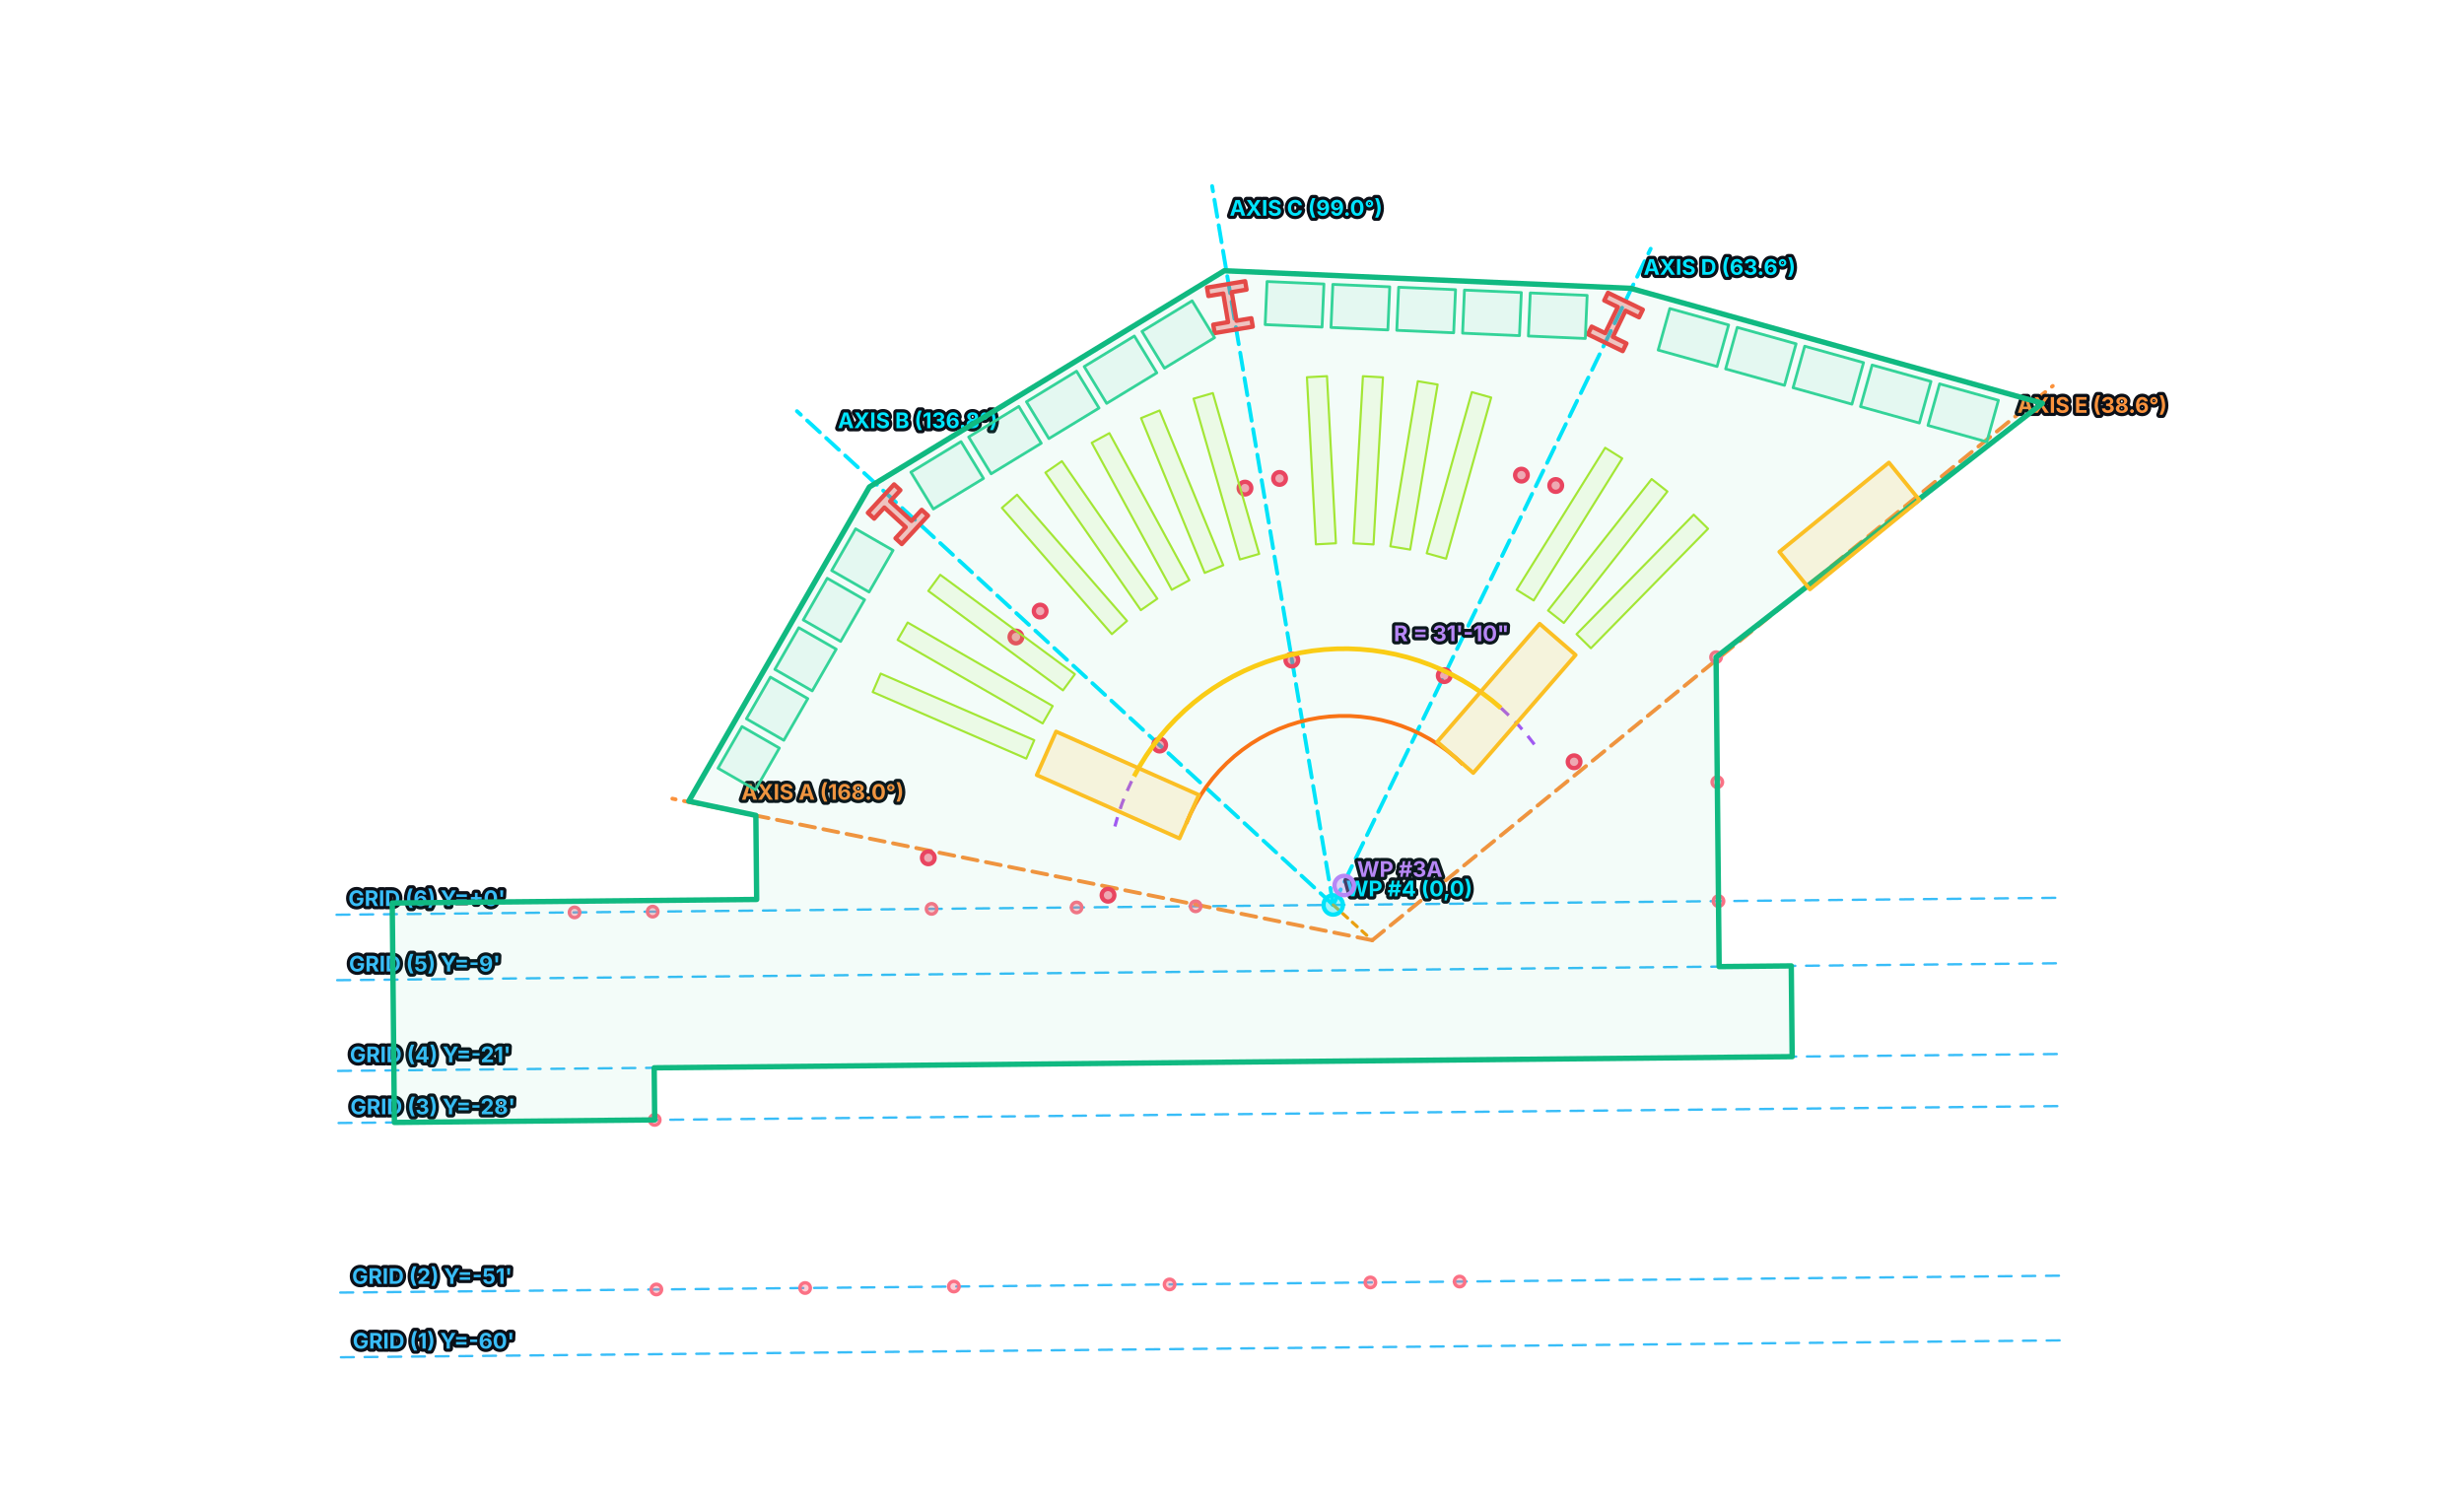
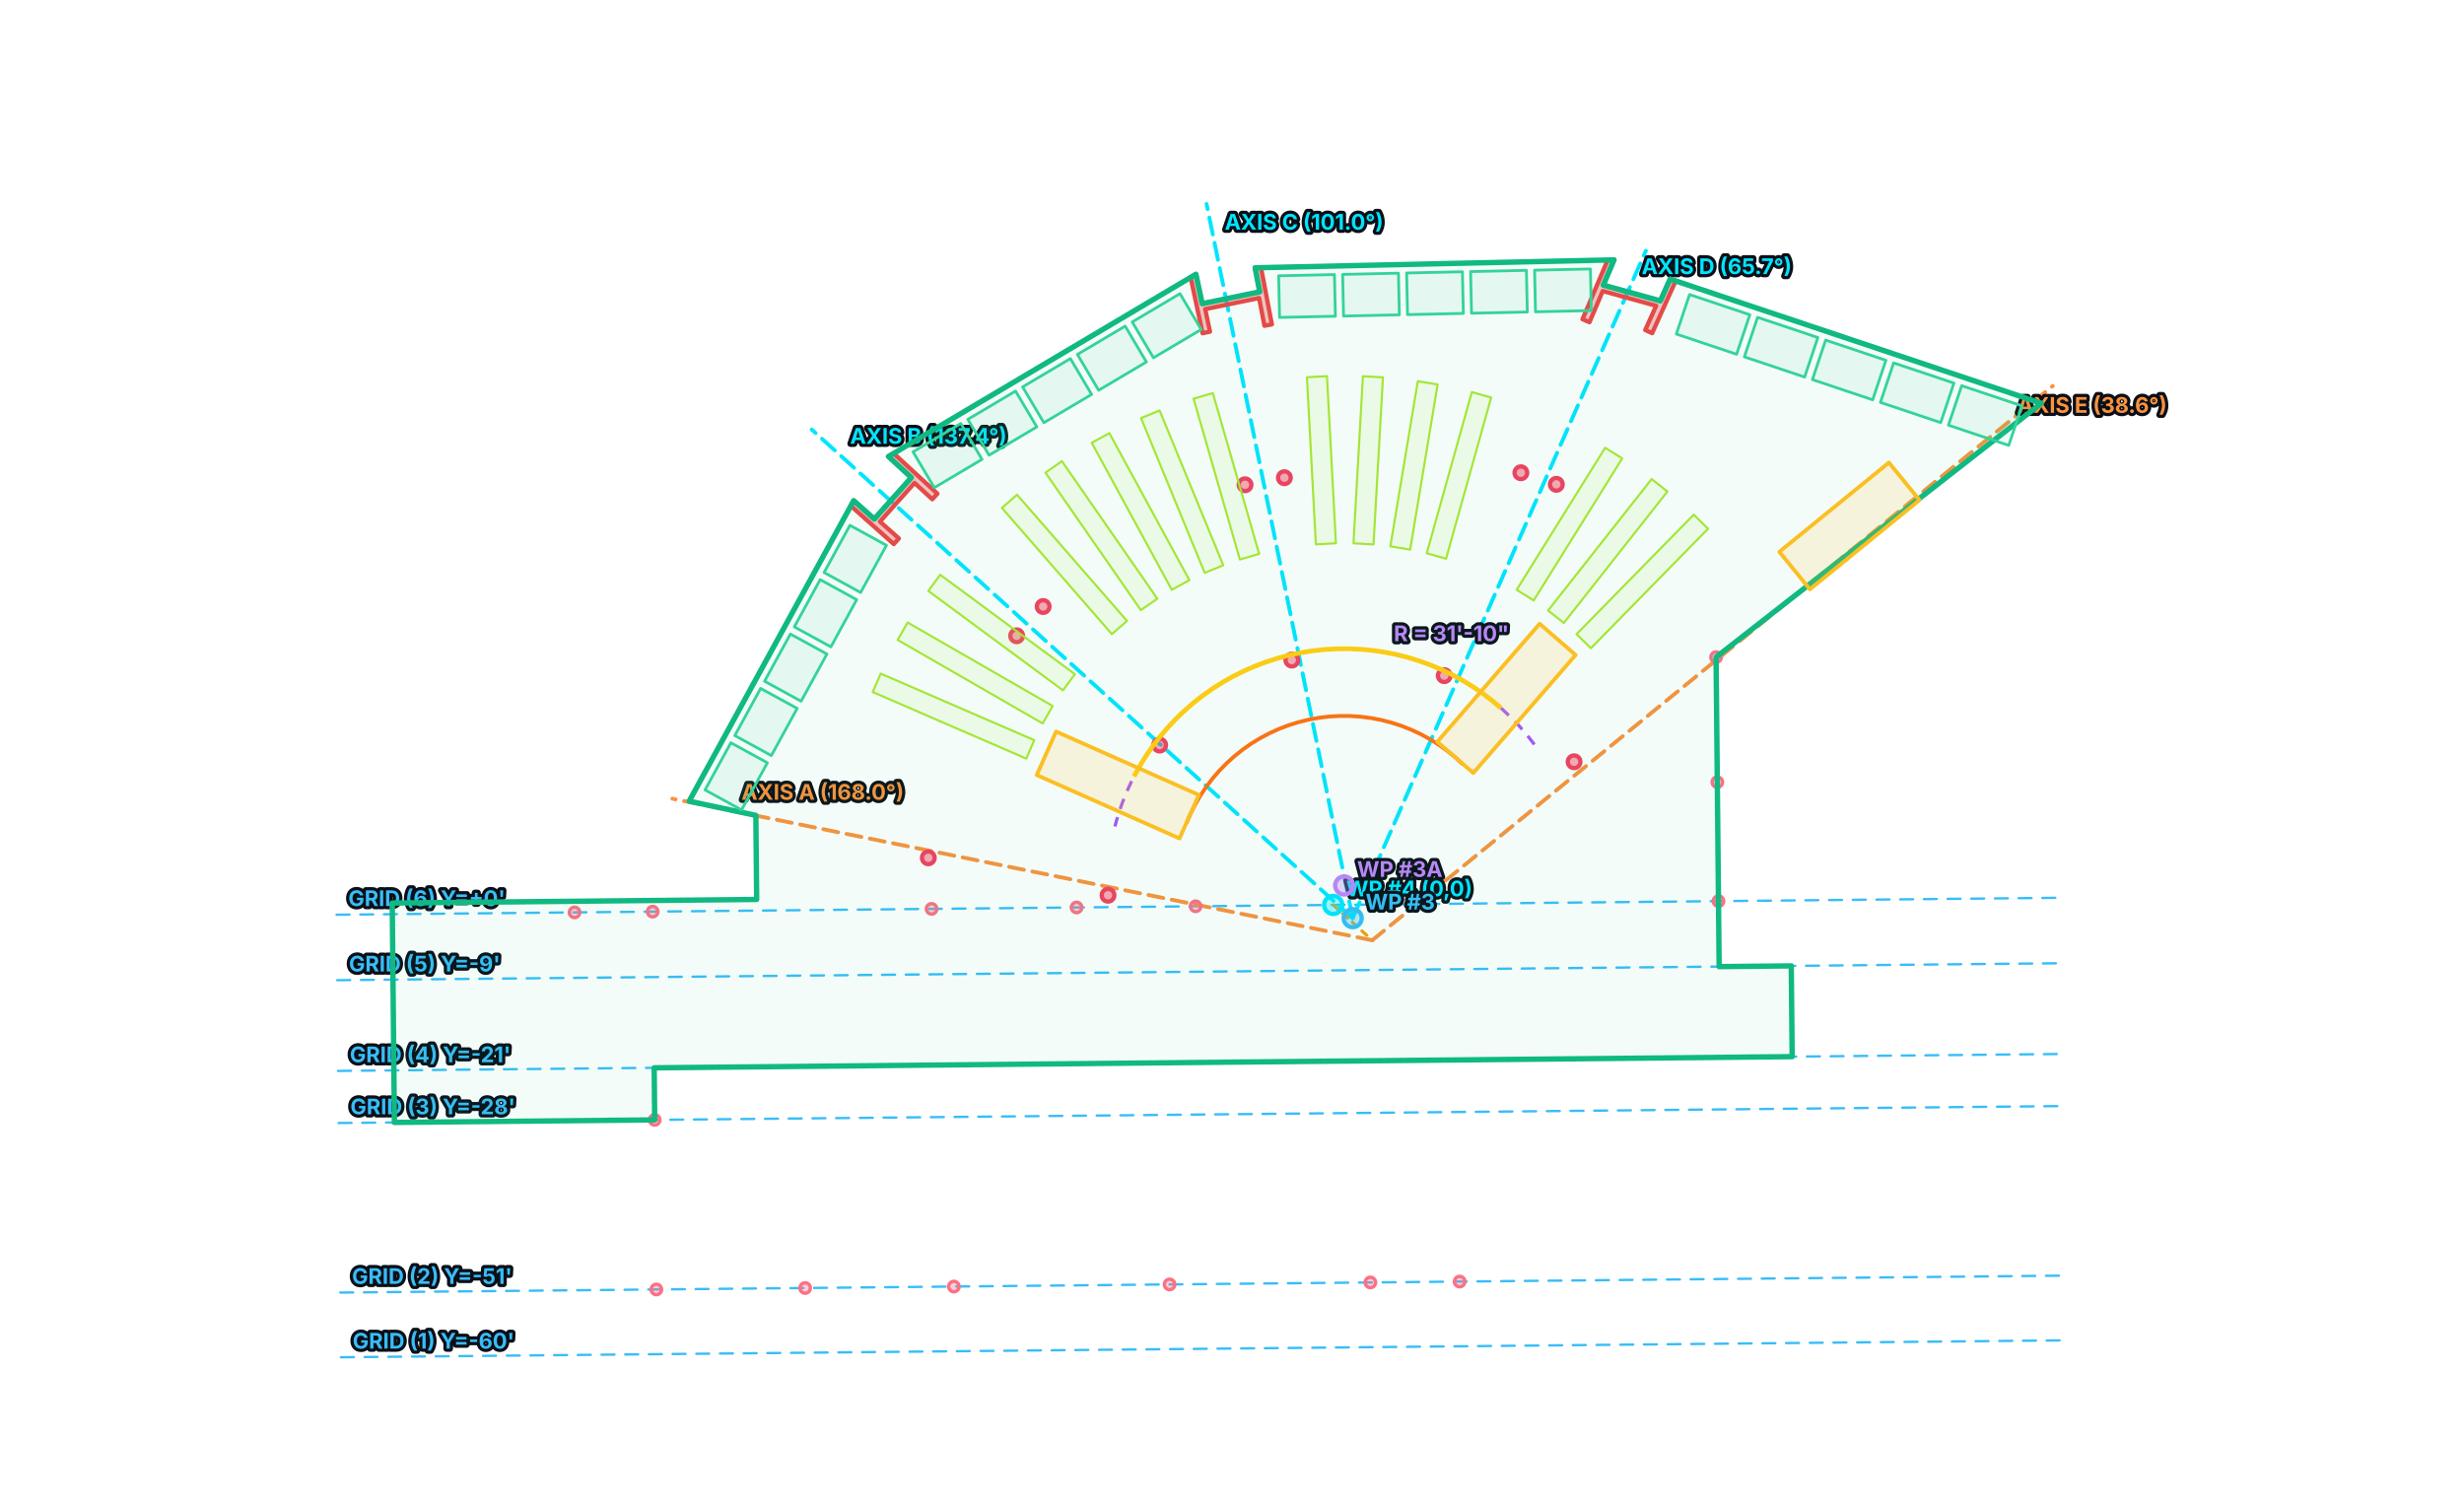
<svg xmlns="http://www.w3.org/2000/svg" viewBox="0 0 1144 700" width="1144" height="700" class="aalto-vector-svg">
  <g class="vec-layer" data-layer="regulating">
    <line x1="156.26" y1="424.69" x2="957.41" y2="416.81" stroke="#38bdf8" stroke-width="1.1" stroke-dasharray="6,5" stroke-linecap="round" />
    <text x="161.71" y="420.65" fill="#38bdf8" font-family="Inter, monospace, sans-serif" font-size="10" font-weight="700" paint-order="stroke" stroke="#0b0f17" stroke-width="3" stroke-linejoin="round">GRID (6) Y=+0'</text>
    <line x1="156.56" y1="455.08" x2="957.71" y2="447.20" stroke="#38bdf8" stroke-width="1.1" stroke-dasharray="6,5" stroke-linecap="round" />
    <text x="162.01" y="451.04" fill="#38bdf8" font-family="Inter, monospace, sans-serif" font-size="10" font-weight="700" paint-order="stroke" stroke="#0b0f17" stroke-width="3" stroke-linejoin="round">GRID (5) Y=-9'</text>
    <line x1="156.97" y1="497.20" x2="958.12" y2="489.33" stroke="#38bdf8" stroke-width="1.1" stroke-dasharray="6,5" stroke-linecap="round" />
    <text x="162.42" y="493.17" fill="#38bdf8" font-family="Inter, monospace, sans-serif" font-size="10" font-weight="700" paint-order="stroke" stroke="#0b0f17" stroke-width="3" stroke-linejoin="round">GRID (4) Y=-21'</text>
    <line x1="157.21" y1="521.38" x2="958.36" y2="513.51" stroke="#38bdf8" stroke-width="1.1" stroke-dasharray="6,5" stroke-linecap="round" />
    <text x="162.66" y="517.34" fill="#38bdf8" font-family="Inter, monospace, sans-serif" font-size="10" font-weight="700" paint-order="stroke" stroke="#0b0f17" stroke-width="3" stroke-linejoin="round">GRID (3) Y=-28'</text>
    <line x1="157.98" y1="600.11" x2="959.13" y2="592.24" stroke="#38bdf8" stroke-width="1.1" stroke-dasharray="6,5" stroke-linecap="round" />
    <text x="163.43" y="596.08" fill="#38bdf8" font-family="Inter, monospace, sans-serif" font-size="10" font-weight="700" paint-order="stroke" stroke="#0b0f17" stroke-width="3" stroke-linejoin="round">GRID (2) Y=-51'</text>
    <line x1="158.28" y1="630.15" x2="959.43" y2="622.28" stroke="#38bdf8" stroke-width="1.1" stroke-dasharray="6,5" stroke-linecap="round" />
    <text x="163.73" y="626.12" fill="#38bdf8" font-family="Inter, monospace, sans-serif" font-size="10" font-weight="700" paint-order="stroke" stroke="#0b0f17" stroke-width="3" stroke-linejoin="round">GRID (1) Y=-60'</text>
-     <line x1="618.99" y1="420.14" x2="370.02" y2="190.90" stroke="#00e5ff" stroke-width="1.8" stroke-dasharray="8,4" stroke-linecap="round" />
-     <text x="388.99" y="198.77" fill="#00e5ff" font-family="Inter, monospace, sans-serif" font-size="10" font-weight="700" paint-order="stroke" stroke="#0b0f17" stroke-width="3" stroke-linejoin="round">AXIS B (136.8°)</text>
-     <line x1="618.99" y1="420.14" x2="562.77" y2="86.41" stroke="#00e5ff" stroke-width="1.8" stroke-dasharray="8,4" stroke-linecap="round" />
-     <text x="570.92" y="100.14" fill="#00e5ff" font-family="Inter, monospace, sans-serif" font-size="10" font-weight="700" paint-order="stroke" stroke="#0b0f17" stroke-width="3" stroke-linejoin="round">AXIS C (99.0°)</text>
-     <line x1="618.99" y1="420.14" x2="766.38" y2="115.49" stroke="#00e5ff" stroke-width="1.8" stroke-dasharray="8,4" stroke-linecap="round" />
-     <text x="763.11" y="127.58" fill="#00e5ff" font-family="Inter, monospace, sans-serif" font-size="10" font-weight="700" paint-order="stroke" stroke="#0b0f17" stroke-width="3" stroke-linejoin="round">AXIS D (63.6°)</text>
+     <line x1="628.03" y1="426.27" x2="376.87" y2="199.43" stroke="#00e5ff" stroke-width="1.8" stroke-dasharray="8,4" stroke-linecap="round" />
+     <text x="394.68" y="206.00" fill="#00e5ff" font-family="Inter, monospace, sans-serif" font-size="10" font-weight="700" paint-order="stroke" stroke="#0b0f17" stroke-width="3" stroke-linejoin="round">AXIS B (137.4°)</text>
+     <line x1="628.03" y1="426.27" x2="560.19" y2="94.70" stroke="#00e5ff" stroke-width="1.8" stroke-dasharray="8,4" stroke-linecap="round" />
+     <text x="568.65" y="106.62" fill="#00e5ff" font-family="Inter, monospace, sans-serif" font-size="10" font-weight="700" paint-order="stroke" stroke="#0b0f17" stroke-width="3" stroke-linejoin="round">AXIS C (101.0°)</text>
+     <line x1="628.03" y1="426.27" x2="764.15" y2="116.42" stroke="#00e5ff" stroke-width="1.8" stroke-dasharray="8,4" stroke-linecap="round" />
+     <text x="762.21" y="127.23" fill="#00e5ff" font-family="Inter, monospace, sans-serif" font-size="10" font-weight="700" paint-order="stroke" stroke="#0b0f17" stroke-width="3" stroke-linejoin="round">AXIS D (65.7°)</text>
    <line x1="618.99" y1="420.14" x2="637.11" y2="436.54" stroke="#f59e0b" stroke-width="1.5" stroke-dasharray="3,3" stroke-linecap="round" />
    <line x1="637.11" y1="436.54" x2="312.17" y2="370.80" stroke="#fb923c" stroke-width="1.8" stroke-dasharray="7,4" stroke-linecap="round" />
    <text x="344.24" y="371.28" fill="#fb923c" font-family="Inter, monospace, sans-serif" font-size="10" font-weight="700" paint-order="stroke" stroke="#0b0f17" stroke-width="3" stroke-linejoin="round">AXIS A (168.0°)</text>
    <line x1="637.11" y1="436.54" x2="953.07" y2="179.19" stroke="#fb923c" stroke-width="1.8" stroke-dasharray="7,4" stroke-linecap="round" />
    <text x="936.65" y="191.64" fill="#fb923c" font-family="Inter, monospace, sans-serif" font-size="10" font-weight="700" paint-order="stroke" stroke="#0b0f17" stroke-width="3" stroke-linejoin="round">AXIS E (38.6°)</text>
    <polyline points="712.38,345.62 708.92,341.19 705.23,336.94 701.33,332.89 697.23,329.04 692.93,325.41 688.46,322.00 683.82,318.82 679.02,315.89 674.08,313.20 669.00,310.77 663.81,308.61 658.52,306.71 653.13,305.09 647.67,303.74 642.15,302.67 636.58,301.89 630.98,301.39 625.36,301.18 619.73,301.26 614.12,301.63 608.53,302.28 602.99,303.22 597.50,304.44 592.07,305.94 586.74,307.71 581.50,309.76 576.37,312.07 571.37,314.64 566.50,317.46 561.79,320.53 557.24,323.84 552.86,327.37 548.67,331.12 544.68,335.08 540.89,339.24 537.33,343.59 533.99,348.12 530.88,352.81 528.02,357.65 525.41,362.64 523.06,367.75 520.98,372.97 519.16,378.29 517.62,383.70" fill="none" stroke="#a855f7" stroke-width="1.5" stroke-dasharray="5,4" stroke-linejoin="round" />
    <text x="647.11" y="297.67" fill="#c084fc" font-family="Inter, monospace, sans-serif" font-size="10" font-weight="700" paint-order="stroke" stroke="#0b0f17" stroke-width="3" stroke-linejoin="round">R = 31'-10"</text>
-     <circle cx="618.99" cy="420.14" r="4.50" fill="#00e5ff" fill-opacity="0.35" stroke="#00e5ff" stroke-width="2.0" />
+     <circle cx="618.99" cy="420.14" r="4.20" fill="#00e5ff" fill-opacity="0.35" stroke="#00e5ff" stroke-width="2.0" />
    <text x="624.99" y="416.14" fill="#00e5ff" font-family="Inter, monospace, sans-serif" font-size="10" font-weight="700" paint-order="stroke" stroke="#0b0f17" stroke-width="3" stroke-linejoin="round">WP #4 (0,0)</text>
-     <circle cx="624.08" cy="411.11" r="4.50" fill="#c084fc" fill-opacity="0.35" stroke="#c084fc" stroke-width="2.0" />
+     <circle cx="628.03" cy="426.27" r="4.20" fill="#38bdf8" fill-opacity="0.35" stroke="#38bdf8" stroke-width="2.0" />
+     <text x="634.03" y="422.27" fill="#38bdf8" font-family="Inter, monospace, sans-serif" font-size="10" font-weight="700" paint-order="stroke" stroke="#0b0f17" stroke-width="3" stroke-linejoin="round">WP #3</text>
+     <circle cx="624.08" cy="411.11" r="4.20" fill="#c084fc" fill-opacity="0.35" stroke="#c084fc" stroke-width="2.0" />
    <text x="630.08" y="407.11" fill="#c084fc" font-family="Inter, monospace, sans-serif" font-size="10" font-weight="700" paint-order="stroke" stroke="#0b0f17" stroke-width="3" stroke-linejoin="round">WP #3A</text>
  </g>
  <g class="vec-layer" data-layer="structure">
-     <polygon points="402.94,238.10 415.11,224.88 418.03,227.57 413.29,232.72 423.20,241.84 427.94,236.70 430.86,239.39 418.69,252.60 415.77,249.91 420.51,244.76 410.60,235.64 405.86,240.79" fill="#ef4444" fill-opacity="0.32" stroke="#ef4444" stroke-width="2.0" stroke-linejoin="round" />
-     <polygon points="560.39,133.53 578.10,130.55 578.76,134.47 571.86,135.63 574.10,148.91 580.99,147.75 581.65,151.66 563.95,154.65 563.29,150.73 570.18,149.57 567.94,136.29 561.05,137.45" fill="#ef4444" fill-opacity="0.32" stroke="#ef4444" stroke-width="2.0" stroke-linejoin="round" />
-     <polygon points="746.56,135.93 762.73,143.75 761.00,147.32 754.70,144.28 748.84,156.40 755.13,159.45 753.40,163.02 737.24,155.20 738.97,151.63 745.26,154.67 751.13,142.55 744.83,139.50" fill="#ef4444" fill-opacity="0.32" stroke="#ef4444" stroke-width="2.0" stroke-linejoin="round" />
+     <polygon points="395.02,234.87 396.35,232.45 405.93,240.96 423.12,221.72 412.49,211.93 414.91,210.50 435.22,229.20 432.84,231.79 424.60,224.21 408.55,242.18 417.32,249.98 414.98,252.61" fill="#ef4444" fill-opacity="0.32" stroke="#ef4444" stroke-width="2.0" stroke-linejoin="round" />
+     <polygon points="552.80,128.78 555.24,127.33 558.16,140.99 584.88,135.50 582.73,124.32 585.46,124.26 590.51,150.59 587.06,151.25 584.59,138.38 559.55,143.52 561.78,153.98 558.34,154.71" fill="#ef4444" fill-opacity="0.32" stroke="#ef4444" stroke-width="2.0" stroke-linejoin="round" />
+     <polygon points="746.42,120.72 749.38,120.66 744.40,132.37 770.87,139.68 775.43,129.56 777.99,130.42 767.08,154.67 763.86,153.22 768.93,141.98 744.12,135.13 737.98,149.59 734.74,148.21" fill="#ef4444" fill-opacity="0.32" stroke="#ef4444" stroke-width="2.0" stroke-linejoin="round" />
    <circle cx="514.44" cy="415.64" r="2.94" fill="#f43f5e" fill-opacity="0.45" stroke="#f43f5e" stroke-width="2.0" />
    <circle cx="538.41" cy="345.92" r="2.94" fill="#f43f5e" fill-opacity="0.45" stroke="#f43f5e" stroke-width="2.0" />
    <circle cx="599.78" cy="306.46" r="2.94" fill="#f43f5e" fill-opacity="0.45" stroke="#f43f5e" stroke-width="2.0" />
    <circle cx="670.54" cy="313.68" r="2.94" fill="#f43f5e" fill-opacity="0.45" stroke="#f43f5e" stroke-width="2.0" />
    <circle cx="730.82" cy="353.67" r="2.94" fill="#f43f5e" fill-opacity="0.45" stroke="#f43f5e" stroke-width="2.0" />
    <circle cx="431.00" cy="398.26" r="2.94" fill="#f43f5e" fill-opacity="0.45" stroke="#f43f5e" stroke-width="2.0" />
-     <circle cx="471.68" cy="295.74" r="2.94" fill="#f43f5e" fill-opacity="0.45" stroke="#f43f5e" stroke-width="2.0" />
-     <circle cx="482.93" cy="283.71" r="2.94" fill="#f43f5e" fill-opacity="0.45" stroke="#f43f5e" stroke-width="2.0" />
-     <circle cx="578.03" cy="226.62" r="2.94" fill="#f43f5e" fill-opacity="0.45" stroke="#f43f5e" stroke-width="2.0" />
-     <circle cx="594.08" cy="222.12" r="2.94" fill="#f43f5e" fill-opacity="0.45" stroke="#f43f5e" stroke-width="2.0" />
-     <circle cx="706.37" cy="220.60" r="2.94" fill="#f43f5e" fill-opacity="0.45" stroke="#f43f5e" stroke-width="2.0" />
-     <circle cx="722.31" cy="225.41" r="2.94" fill="#f43f5e" fill-opacity="0.45" stroke="#f43f5e" stroke-width="2.0" />
+     <circle cx="472.02" cy="295.18" r="2.94" fill="#f43f5e" fill-opacity="0.45" stroke="#f43f5e" stroke-width="2.0" />
+     <circle cx="484.32" cy="281.59" r="2.94" fill="#f43f5e" fill-opacity="0.45" stroke="#f43f5e" stroke-width="2.0" />
+     <circle cx="578.05" cy="225.07" r="2.94" fill="#f43f5e" fill-opacity="0.45" stroke="#f43f5e" stroke-width="2.0" />
+     <circle cx="596.32" cy="221.78" r="2.94" fill="#f43f5e" fill-opacity="0.45" stroke="#f43f5e" stroke-width="2.0" />
+     <circle cx="706.12" cy="219.49" r="2.94" fill="#f43f5e" fill-opacity="0.45" stroke="#f43f5e" stroke-width="2.0" />
+     <circle cx="722.58" cy="224.86" r="2.94" fill="#f43f5e" fill-opacity="0.45" stroke="#f43f5e" stroke-width="2.0" />
    <circle cx="266.76" cy="423.60" r="2.42" fill="#fb7185" fill-opacity="0.35" stroke="#fb7185" stroke-width="1.6" />
    <circle cx="303.02" cy="423.24" r="2.42" fill="#fb7185" fill-opacity="0.35" stroke="#fb7185" stroke-width="1.6" />
    <circle cx="432.52" cy="421.97" r="2.42" fill="#fb7185" fill-opacity="0.35" stroke="#fb7185" stroke-width="1.6" />
    <circle cx="499.85" cy="421.31" r="2.42" fill="#fb7185" fill-opacity="0.35" stroke="#fb7185" stroke-width="1.6" />
    <circle cx="555.11" cy="420.77" r="2.42" fill="#fb7185" fill-opacity="0.35" stroke="#fb7185" stroke-width="1.6" />
    <circle cx="303.97" cy="519.94" r="2.42" fill="#fb7185" fill-opacity="0.35" stroke="#fb7185" stroke-width="1.6" />
    <circle cx="304.74" cy="598.67" r="2.42" fill="#fb7185" fill-opacity="0.35" stroke="#fb7185" stroke-width="1.6" />
    <circle cx="373.81" cy="597.99" r="2.42" fill="#fb7185" fill-opacity="0.35" stroke="#fb7185" stroke-width="1.6" />
    <circle cx="442.87" cy="597.31" r="2.42" fill="#fb7185" fill-opacity="0.35" stroke="#fb7185" stroke-width="1.6" />
    <circle cx="543.02" cy="596.33" r="2.42" fill="#fb7185" fill-opacity="0.35" stroke="#fb7185" stroke-width="1.6" />
    <circle cx="636.25" cy="595.41" r="2.42" fill="#fb7185" fill-opacity="0.35" stroke="#fb7185" stroke-width="1.6" />
    <circle cx="677.69" cy="595.00" r="2.42" fill="#fb7185" fill-opacity="0.35" stroke="#fb7185" stroke-width="1.6" />
    <circle cx="797.87" cy="418.38" r="2.42" fill="#fb7185" fill-opacity="0.35" stroke="#fb7185" stroke-width="1.6" />
    <circle cx="797.32" cy="363.13" r="2.42" fill="#fb7185" fill-opacity="0.35" stroke="#fb7185" stroke-width="1.6" />
    <circle cx="796.75" cy="305.12" r="2.42" fill="#fb7185" fill-opacity="0.35" stroke="#fb7185" stroke-width="1.6" />
  </g>
  <g class="vec-layer" data-layer="walls">
-     <polygon points="319.78,371.97 403.65,226.09 568.44,125.70 757.08,133.86 948.24,187.24 796.75,305.12 798.17,448.77 831.66,448.44 832.08,490.57 303.73,495.76 303.97,519.94 183.11,521.12 182.11,419.25 351.31,417.59 350.93,378.57" fill="#10b981" fill-opacity="0.05" stroke="#10b981" stroke-width="2.5" stroke-linejoin="round" />
-     <polygon points="333.36,356.67 344.49,337.31 361.85,347.30 350.72,366.65" fill="#34d399" fill-opacity="0.08" stroke="#34d399" stroke-width="1.3" stroke-linejoin="round" />
-     <polygon points="346.55,333.72 357.68,314.37 375.05,324.35 363.92,343.70" fill="#34d399" fill-opacity="0.08" stroke="#34d399" stroke-width="1.3" stroke-linejoin="round" />
-     <polygon points="359.75,310.77 370.87,291.42 388.24,301.40 377.11,320.76" fill="#34d399" fill-opacity="0.08" stroke="#34d399" stroke-width="1.3" stroke-linejoin="round" />
-     <polygon points="372.94,287.83 384.07,268.47 401.43,278.45 390.30,297.81" fill="#34d399" fill-opacity="0.08" stroke="#34d399" stroke-width="1.3" stroke-linejoin="round" />
-     <polygon points="386.13,264.88 397.26,245.52 414.63,255.51 403.50,274.86" fill="#34d399" fill-opacity="0.08" stroke="#34d399" stroke-width="1.3" stroke-linejoin="round" />
-     <polygon points="422.91,219.21 446.20,205.03 456.62,222.13 433.34,236.32" fill="#34d399" fill-opacity="0.08" stroke="#34d399" stroke-width="1.3" stroke-linejoin="round" />
-     <polygon points="449.74,202.87 473.02,188.69 483.44,205.79 460.16,219.98" fill="#34d399" fill-opacity="0.08" stroke="#34d399" stroke-width="1.3" stroke-linejoin="round" />
-     <polygon points="476.56,186.53 499.84,172.34 510.26,189.45 486.98,203.63" fill="#34d399" fill-opacity="0.08" stroke="#34d399" stroke-width="1.3" stroke-linejoin="round" />
-     <polygon points="503.38,170.19 526.67,156.00 537.09,173.11 513.80,187.29" fill="#34d399" fill-opacity="0.08" stroke="#34d399" stroke-width="1.3" stroke-linejoin="round" />
-     <polygon points="530.20,153.85 553.49,139.66 563.91,156.77 540.63,170.95" fill="#34d399" fill-opacity="0.08" stroke="#34d399" stroke-width="1.3" stroke-linejoin="round" />
-     <polygon points="588.27,130.71 614.68,131.85 613.82,151.86 587.40,150.72" fill="#34d399" fill-opacity="0.08" stroke="#34d399" stroke-width="1.3" stroke-linejoin="round" />
-     <polygon points="618.82,132.03 645.23,133.17 644.37,153.18 617.96,152.04" fill="#34d399" fill-opacity="0.08" stroke="#34d399" stroke-width="1.3" stroke-linejoin="round" />
-     <polygon points="649.37,133.35 675.79,134.49 674.92,154.51 648.51,153.36" fill="#34d399" fill-opacity="0.08" stroke="#34d399" stroke-width="1.3" stroke-linejoin="round" />
-     <polygon points="679.93,134.67 706.34,135.82 705.47,155.83 679.06,154.68" fill="#34d399" fill-opacity="0.08" stroke="#34d399" stroke-width="1.3" stroke-linejoin="round" />
-     <polygon points="710.48,136.00 736.89,137.14 736.03,157.15 709.61,156.01" fill="#34d399" fill-opacity="0.08" stroke="#34d399" stroke-width="1.3" stroke-linejoin="round" />
-     <polygon points="775.26,143.24 802.58,150.87 797.20,170.16 769.87,162.53" fill="#34d399" fill-opacity="0.08" stroke="#34d399" stroke-width="1.3" stroke-linejoin="round" />
-     <polygon points="806.57,151.99 833.90,159.62 828.51,178.91 801.19,171.28" fill="#34d399" fill-opacity="0.08" stroke="#34d399" stroke-width="1.3" stroke-linejoin="round" />
-     <polygon points="837.89,160.73 865.21,168.36 859.82,187.65 832.50,180.02" fill="#34d399" fill-opacity="0.08" stroke="#34d399" stroke-width="1.3" stroke-linejoin="round" />
-     <polygon points="869.20,169.47 896.52,177.10 891.14,196.39 863.81,188.77" fill="#34d399" fill-opacity="0.08" stroke="#34d399" stroke-width="1.3" stroke-linejoin="round" />
-     <polygon points="900.52,178.22 927.84,185.85 922.45,205.14 895.13,197.51" fill="#34d399" fill-opacity="0.08" stroke="#34d399" stroke-width="1.3" stroke-linejoin="round" />
+     <polygon points="319.96,371.97 395.02,234.87 396.35,232.45 405.93,240.96 423.12,221.72 412.49,211.93 414.91,210.50 552.80,128.78 555.24,127.33 558.16,140.99 584.88,135.50 582.73,124.32 585.46,124.26 746.42,120.72 749.38,120.66 744.40,132.37 770.87,139.68 775.43,129.56 777.99,130.42 947.73,187.25 796.75,305.12 798.17,448.77 831.66,448.44 832.08,490.57 303.73,495.76 303.97,519.94 183.11,521.12 182.11,419.25 351.31,417.59 350.93,378.57" fill="#10b981" fill-opacity="0.05" stroke="#10b981" stroke-width="2.5" stroke-linejoin="round" />
+     <polygon points="327.34,366.75 339.33,344.85 356.29,354.14 344.30,376.04" fill="#34d399" fill-opacity="0.08" stroke="#34d399" stroke-width="1.3" stroke-linejoin="round" />
+     <polygon points="341.16,341.52 353.15,319.61 370.11,328.90 358.12,350.80" fill="#34d399" fill-opacity="0.08" stroke="#34d399" stroke-width="1.3" stroke-linejoin="round" />
+     <polygon points="354.97,316.28 366.97,294.37 383.93,303.66 371.94,325.57" fill="#34d399" fill-opacity="0.08" stroke="#34d399" stroke-width="1.3" stroke-linejoin="round" />
+     <polygon points="368.79,291.04 380.79,269.13 397.75,278.42 385.76,300.33" fill="#34d399" fill-opacity="0.08" stroke="#34d399" stroke-width="1.3" stroke-linejoin="round" />
+     <polygon points="382.61,265.80 394.61,243.90 411.57,253.18 399.57,275.09" fill="#34d399" fill-opacity="0.08" stroke="#34d399" stroke-width="1.3" stroke-linejoin="round" />
+     <polygon points="423.91,209.78 446.09,196.64 455.94,213.27 433.77,226.41" fill="#34d399" fill-opacity="0.08" stroke="#34d399" stroke-width="1.3" stroke-linejoin="round" />
+     <polygon points="449.35,194.70 471.52,181.56 481.38,198.20 459.21,211.34" fill="#34d399" fill-opacity="0.08" stroke="#34d399" stroke-width="1.3" stroke-linejoin="round" />
+     <polygon points="474.79,179.63 496.96,166.49 506.82,183.12 484.65,196.26" fill="#34d399" fill-opacity="0.08" stroke="#34d399" stroke-width="1.3" stroke-linejoin="round" />
+     <polygon points="500.23,164.55 522.40,151.41 532.26,168.05 510.09,181.19" fill="#34d399" fill-opacity="0.08" stroke="#34d399" stroke-width="1.3" stroke-linejoin="round" />
+     <polygon points="525.67,149.48 547.84,136.34 557.70,152.97 535.53,166.11" fill="#34d399" fill-opacity="0.08" stroke="#34d399" stroke-width="1.3" stroke-linejoin="round" />
+     <polygon points="593.66,128.05 619.57,127.48 620.00,146.81 594.09,147.38" fill="#34d399" fill-opacity="0.08" stroke="#34d399" stroke-width="1.3" stroke-linejoin="round" />
+     <polygon points="623.37,127.40 649.28,126.83 649.70,146.16 623.79,146.73" fill="#34d399" fill-opacity="0.08" stroke="#34d399" stroke-width="1.3" stroke-linejoin="round" />
+     <polygon points="653.08,126.74 678.98,126.17 679.41,145.51 653.50,146.08" fill="#34d399" fill-opacity="0.08" stroke="#34d399" stroke-width="1.3" stroke-linejoin="round" />
+     <polygon points="682.78,126.09 708.69,125.52 709.12,144.86 683.21,145.42" fill="#34d399" fill-opacity="0.08" stroke="#34d399" stroke-width="1.3" stroke-linejoin="round" />
+     <polygon points="712.49,125.44 738.40,124.87 738.82,144.20 712.91,144.77" fill="#34d399" fill-opacity="0.08" stroke="#34d399" stroke-width="1.3" stroke-linejoin="round" />
+     <polygon points="784.43,136.76 812.42,146.13 806.28,164.47 778.29,155.10" fill="#34d399" fill-opacity="0.08" stroke="#34d399" stroke-width="1.3" stroke-linejoin="round" />
+     <polygon points="816.02,147.34 844.00,156.71 837.86,175.05 809.88,165.68" fill="#34d399" fill-opacity="0.08" stroke="#34d399" stroke-width="1.3" stroke-linejoin="round" />
+     <polygon points="847.61,157.91 875.59,167.28 869.45,185.62 841.47,176.25" fill="#34d399" fill-opacity="0.08" stroke="#34d399" stroke-width="1.3" stroke-linejoin="round" />
+     <polygon points="879.19,168.49 907.18,177.86 901.04,196.20 873.05,186.83" fill="#34d399" fill-opacity="0.08" stroke="#34d399" stroke-width="1.3" stroke-linejoin="round" />
+     <polygon points="910.78,179.07 938.77,188.44 932.63,206.78 904.64,197.40" fill="#34d399" fill-opacity="0.08" stroke="#34d399" stroke-width="1.3" stroke-linejoin="round" />
  </g>
  <g class="vec-layer" data-layer="stairs_millwork">
    <polyline points="696.84,328.70 692.59,325.13 688.17,321.79 683.59,318.67 678.85,315.79 673.98,313.15 668.98,310.76 663.86,308.63 658.65,306.75 653.34,305.14 647.97,303.80 642.53,302.74 637.04,301.94 631.52,301.43 625.99,301.19 620.44,301.24 614.91,301.56 609.40,302.16 603.93,303.04 598.51,304.19 593.15,305.62 587.87,307.31 582.69,309.27 577.61,311.48 572.65,313.95 567.82,316.67 563.13,319.62 558.59,322.81 554.23,326.22 550.04,329.85 546.04,333.69 542.23,337.72 538.64,341.94 535.26,346.33 532.11,350.89 529.19,355.60 526.51,360.46" fill="none" stroke="#facc15" stroke-width="2.2" stroke-linejoin="round" />
    <polyline points="679.21,354.89 675.64,351.60 671.88,348.54 667.93,345.71 663.82,343.14 659.56,340.82 655.16,338.77 650.65,336.99 646.03,335.49 641.33,334.29 636.57,333.37 631.76,332.75 626.91,332.42 622.06,332.40 617.22,332.67 612.40,333.24 607.63,334.11 602.92,335.27 598.28,336.72 593.75,338.45 589.33,340.46 585.05,342.73 580.91,345.26 576.94,348.05 573.14,351.07 569.54,354.32 566.15,357.79 562.97,361.46 560.03,365.32 557.33,369.35 554.89,373.54 552.70,377.87 550.79,382.33" fill="none" stroke="#f97316" stroke-width="1.8" stroke-linejoin="round" />
    <polygon points="556.60,369.06 490.32,339.64 481.35,359.84 547.63,389.26" fill="#fbbf24" fill-opacity="0.14" stroke="#fbbf24" stroke-width="1.8" stroke-linejoin="round" />
    <polygon points="684.02,358.87 731.54,304.09 714.84,289.60 667.32,344.39" fill="#fbbf24" fill-opacity="0.14" stroke="#fbbf24" stroke-width="1.8" stroke-linejoin="round" />
    <polygon points="840.31,273.61 891.18,232.17 877.00,214.76 826.13,256.20" fill="#fbbf24" fill-opacity="0.14" stroke="#fbbf24" stroke-width="1.8" stroke-linejoin="round" />
    <polygon points="480.19,343.65 408.89,312.74 405.19,321.30 476.48,352.20" fill="#a3e635" fill-opacity="0.10" stroke="#a3e635" stroke-width="1.0" stroke-linejoin="round" />
    <polygon points="488.75,327.79 421.41,289.02 416.76,297.10 484.09,335.87" fill="#a3e635" fill-opacity="0.10" stroke="#a3e635" stroke-width="1.0" stroke-linejoin="round" />
    <polygon points="499.05,313.01 436.54,266.86 431.00,274.36 493.51,320.51" fill="#a3e635" fill-opacity="0.10" stroke="#a3e635" stroke-width="1.0" stroke-linejoin="round" />
    <polygon points="523.25,288.27 472.20,229.69 465.17,235.81 516.22,294.40" fill="#a3e635" fill-opacity="0.10" stroke="#a3e635" stroke-width="1.0" stroke-linejoin="round" />
    <polygon points="537.33,277.95 493.03,214.12 485.37,219.43 529.67,283.27" fill="#a3e635" fill-opacity="0.10" stroke="#a3e635" stroke-width="1.0" stroke-linejoin="round" />
    <polygon points="552.22,269.36 515.07,201.11 506.88,205.57 544.03,273.82" fill="#a3e635" fill-opacity="0.10" stroke="#a3e635" stroke-width="1.0" stroke-linejoin="round" />
    <polygon points="567.95,262.43 538.39,190.57 529.77,194.12 559.33,265.98" fill="#a3e635" fill-opacity="0.10" stroke="#a3e635" stroke-width="1.0" stroke-linejoin="round" />
    <polygon points="584.61,257.17 563.11,182.50 554.15,185.08 575.65,259.75" fill="#a3e635" fill-opacity="0.10" stroke="#a3e635" stroke-width="1.0" stroke-linejoin="round" />
    <polygon points="620.25,252.23 616.10,174.64 606.79,175.14 610.94,252.73" fill="#a3e635" fill-opacity="0.10" stroke="#a3e635" stroke-width="1.0" stroke-linejoin="round" />
    <polygon points="637.71,252.77 642.09,175.19 632.78,174.67 628.40,252.24" fill="#a3e635" fill-opacity="0.10" stroke="#a3e635" stroke-width="1.0" stroke-linejoin="round" />
    <polygon points="654.73,255.17 667.47,178.52 658.27,176.99 645.53,253.64" fill="#a3e635" fill-opacity="0.10" stroke="#a3e635" stroke-width="1.0" stroke-linejoin="round" />
    <polygon points="671.39,259.39 692.33,184.56 683.35,182.05 662.41,256.88" fill="#a3e635" fill-opacity="0.10" stroke="#a3e635" stroke-width="1.0" stroke-linejoin="round" />
    <polygon points="712.07,278.77 753.17,212.83 745.26,207.89 704.16,273.83" fill="#a3e635" fill-opacity="0.10" stroke="#a3e635" stroke-width="1.0" stroke-linejoin="round" />
    <polygon points="726.06,289.22 774.15,228.19 766.83,222.42 718.74,283.45" fill="#a3e635" fill-opacity="0.10" stroke="#a3e635" stroke-width="1.0" stroke-linejoin="round" />
    <polygon points="738.63,300.95 793.03,245.47 786.37,238.94 731.97,294.42" fill="#a3e635" fill-opacity="0.10" stroke="#a3e635" stroke-width="1.0" stroke-linejoin="round" />
  </g>
</svg>
